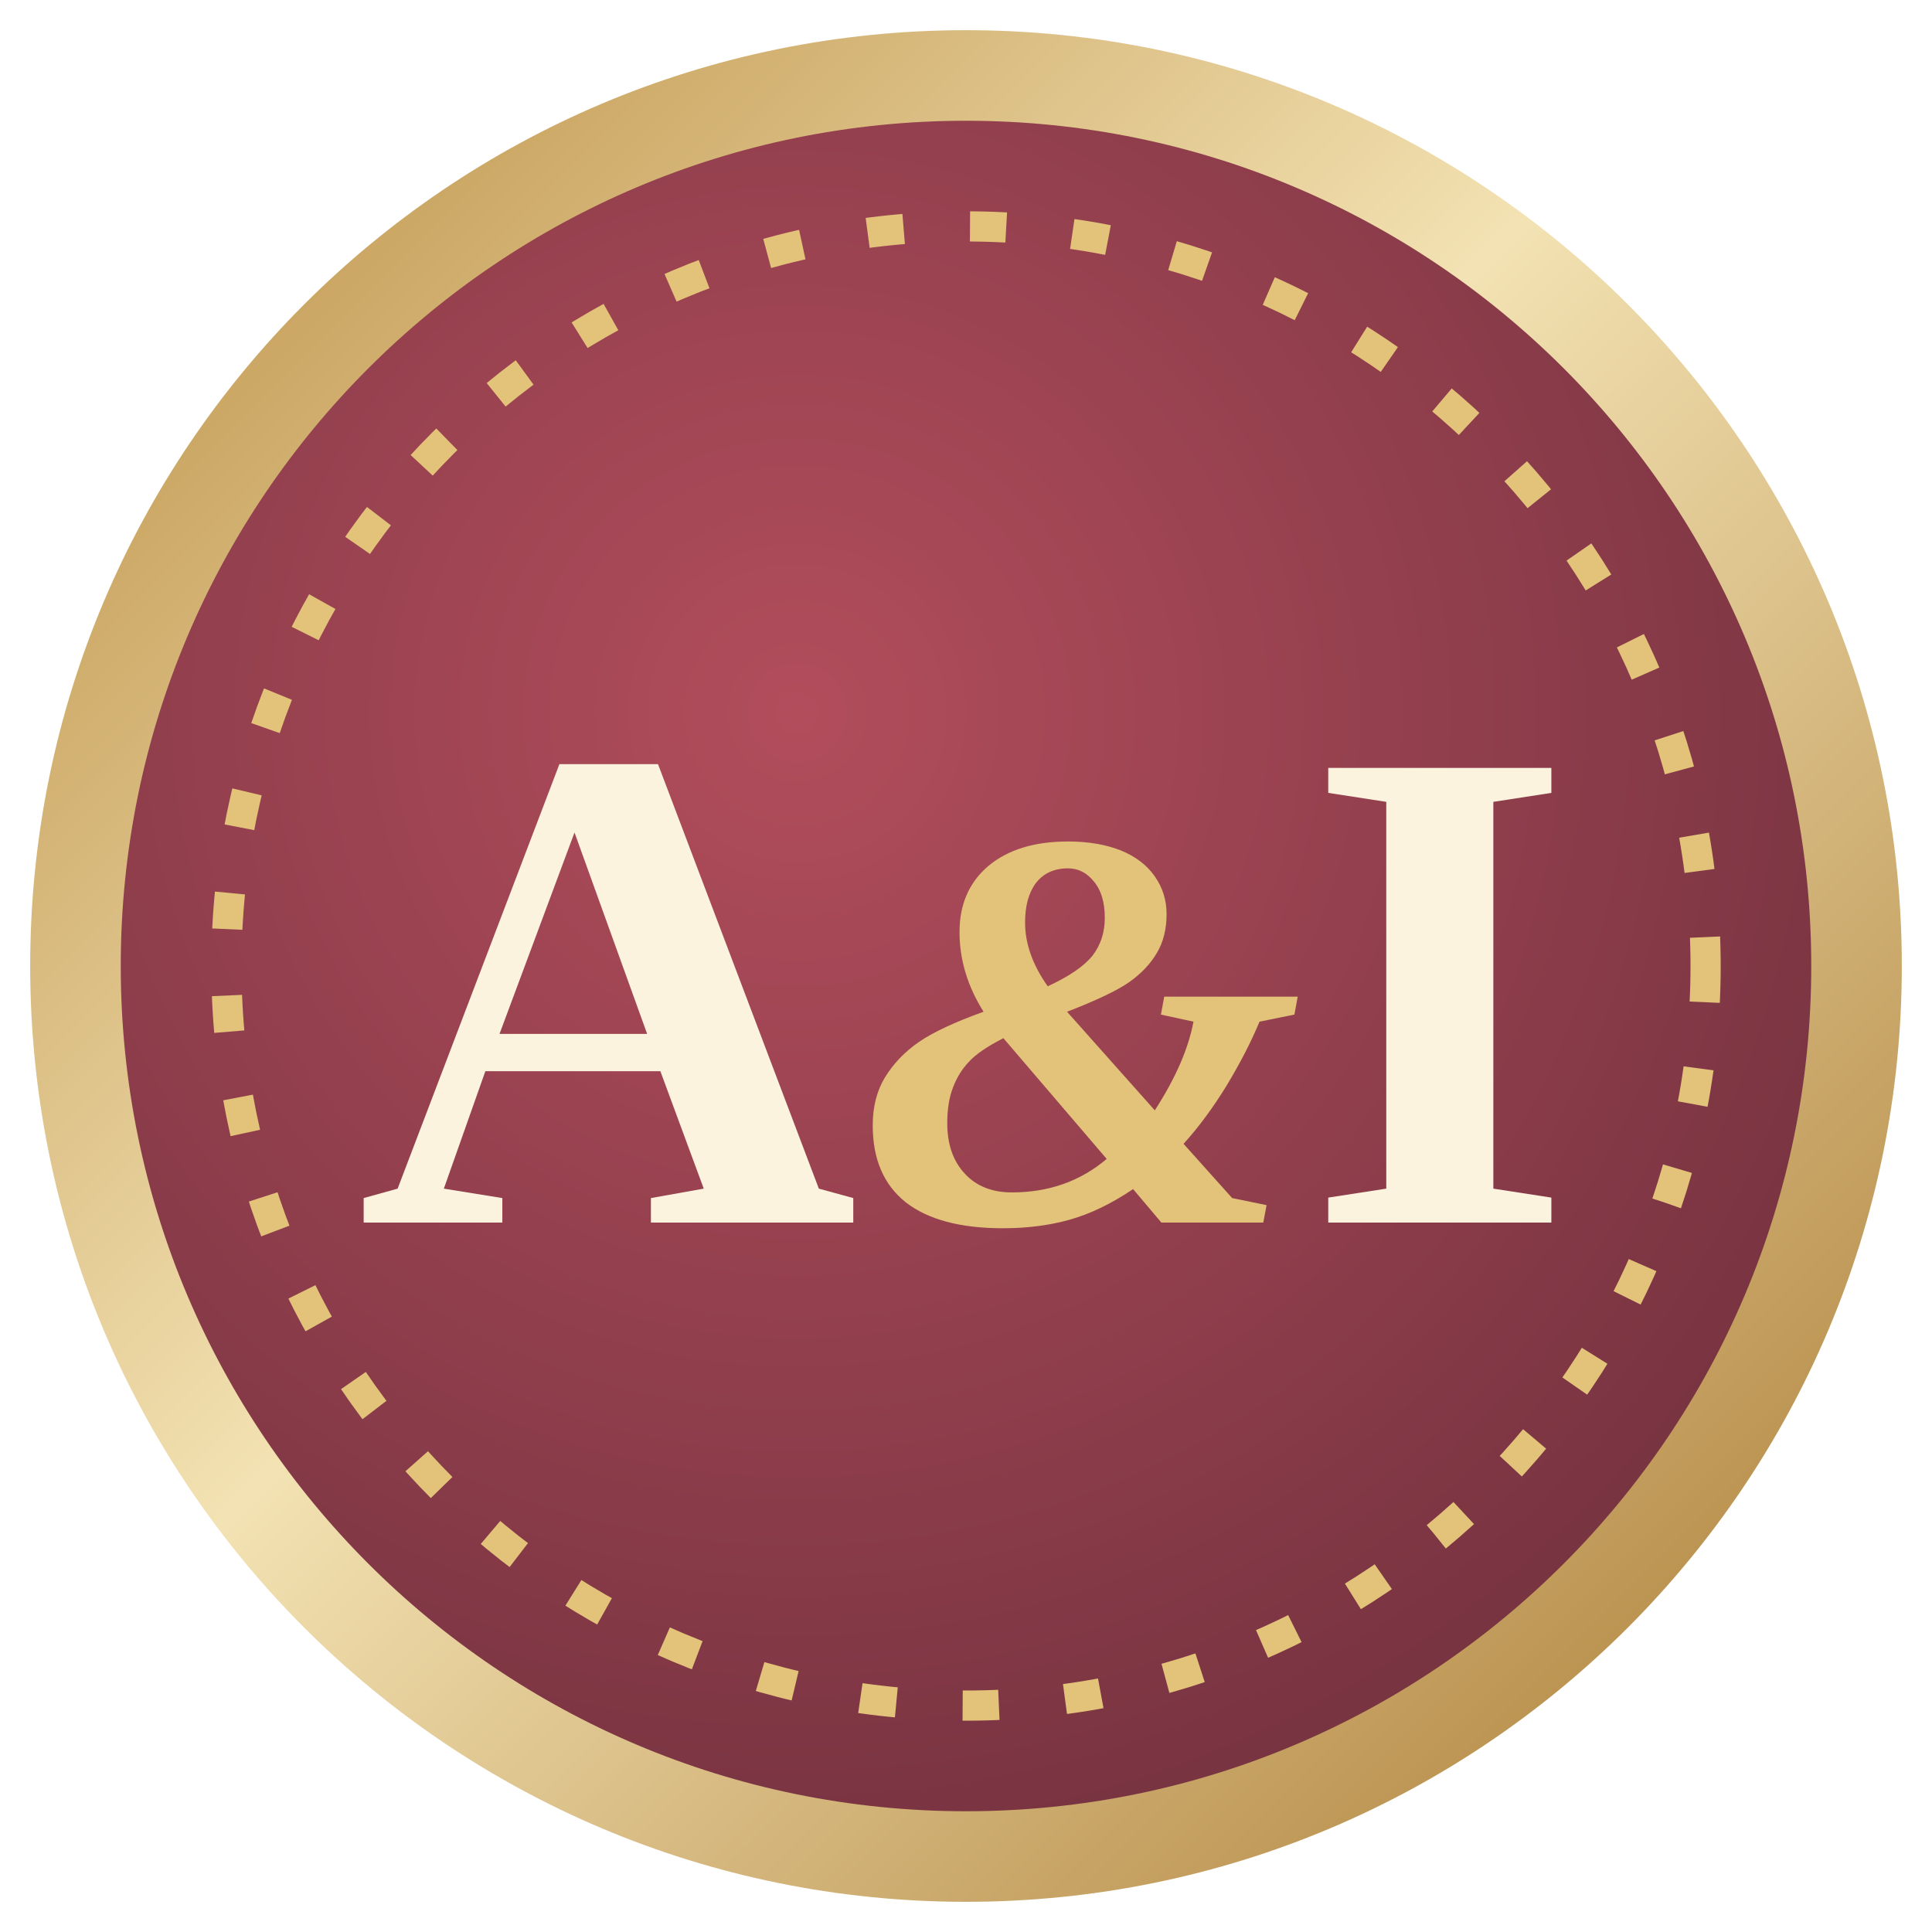
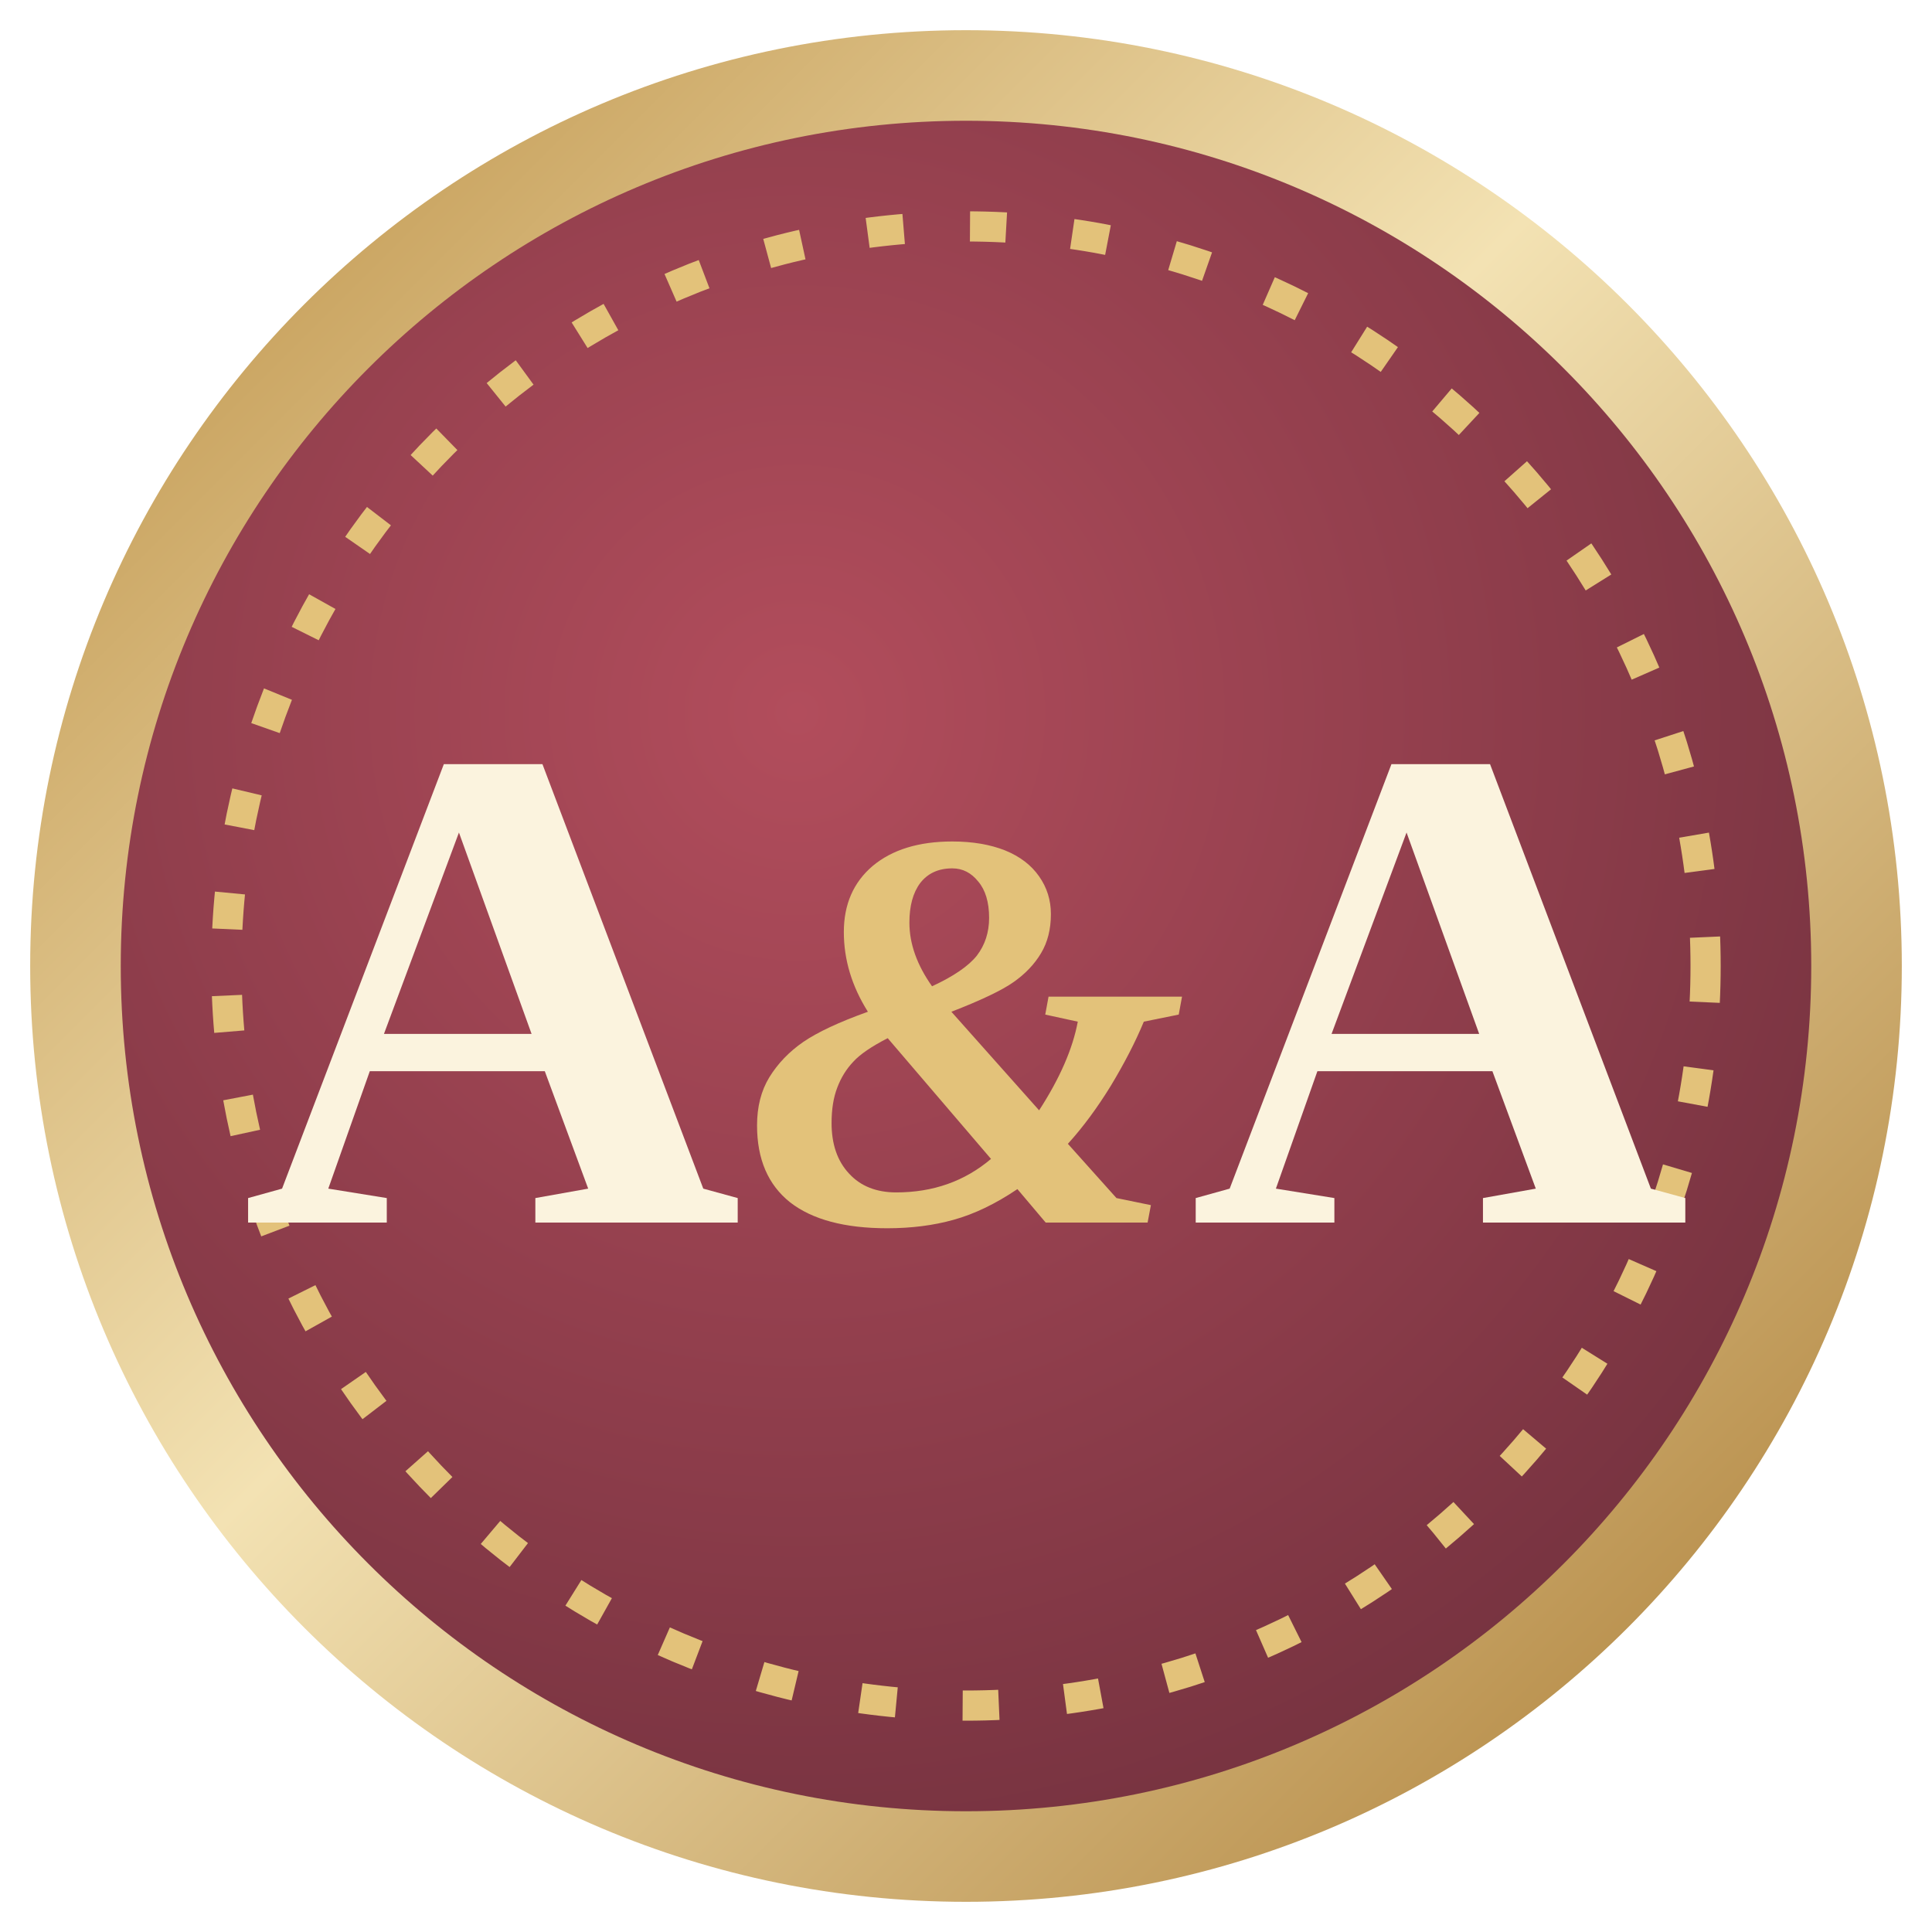
<svg xmlns="http://www.w3.org/2000/svg" viewBox="0 0 64 64">
  <defs>
    <radialGradient id="r" cx=".4" cy=".35" r=".8">
      <stop offset="0" stop-color="#b24d5c" />
      <stop offset="1" stop-color="#6e2f3c" />
    </radialGradient>
    <linearGradient id="g" x1="0" y1="0" x2="1" y2="1">
      <stop offset="0" stop-color="#b88a3e" />
      <stop offset=".45" stop-color="#f3e2b3" />
      <stop offset="1" stop-color="#a8782f" />
    </linearGradient>
  </defs>
  <circle cx="32" cy="32" r="31" fill="url(#g)" />
  <circle cx="32" cy="32" r="28" fill="url(#r)" />
  <circle cx="32" cy="32" r="24.5" fill="none" stroke="#e3c27a" stroke-width="1" stroke-dasharray="1.2 2.2" />
-   <text x="32" y="40.5" text-anchor="middle" font-family="Georgia, 'Times New Roman', serif" font-size="23" font-weight="600" fill="#fbf3de" letter-spacing="-.5">A<tspan fill="#e3c27a" font-style="italic" font-size="19">&amp;</tspan>I</text>
+   <text x="32" y="40.5" text-anchor="middle" font-family="Georgia, 'Times New Roman', serif" font-size="23" font-weight="600" fill="#fbf3de" letter-spacing="-.5">A<tspan fill="#e3c27a" font-style="italic" font-size="19">&amp;</tspan>A</text>
</svg>
